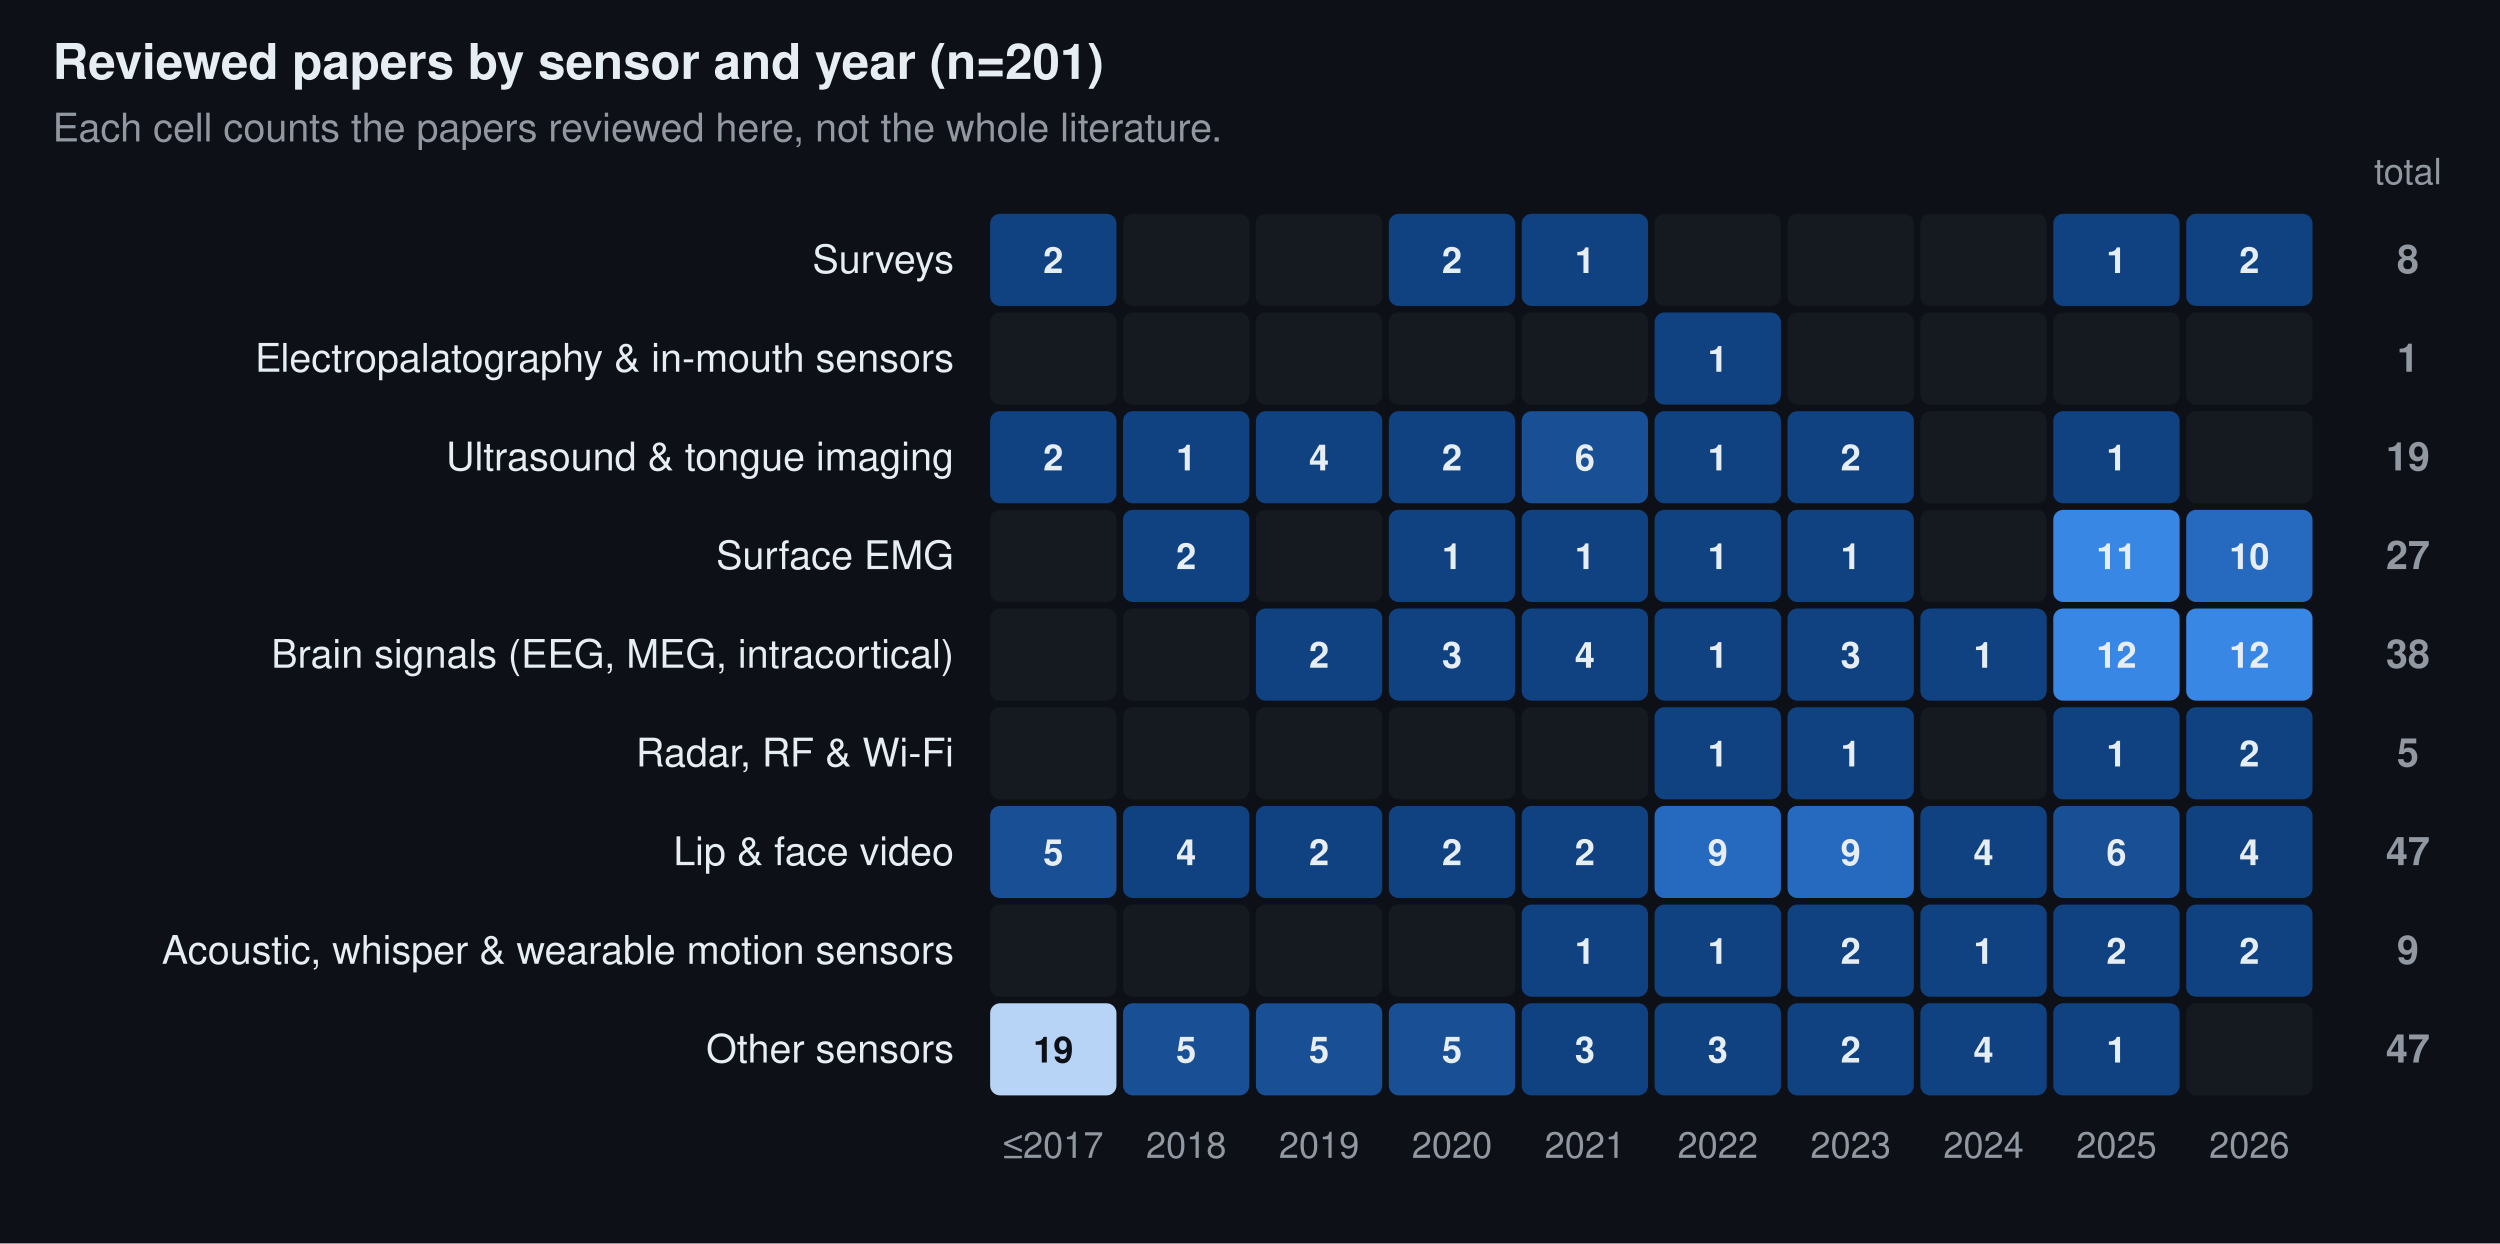
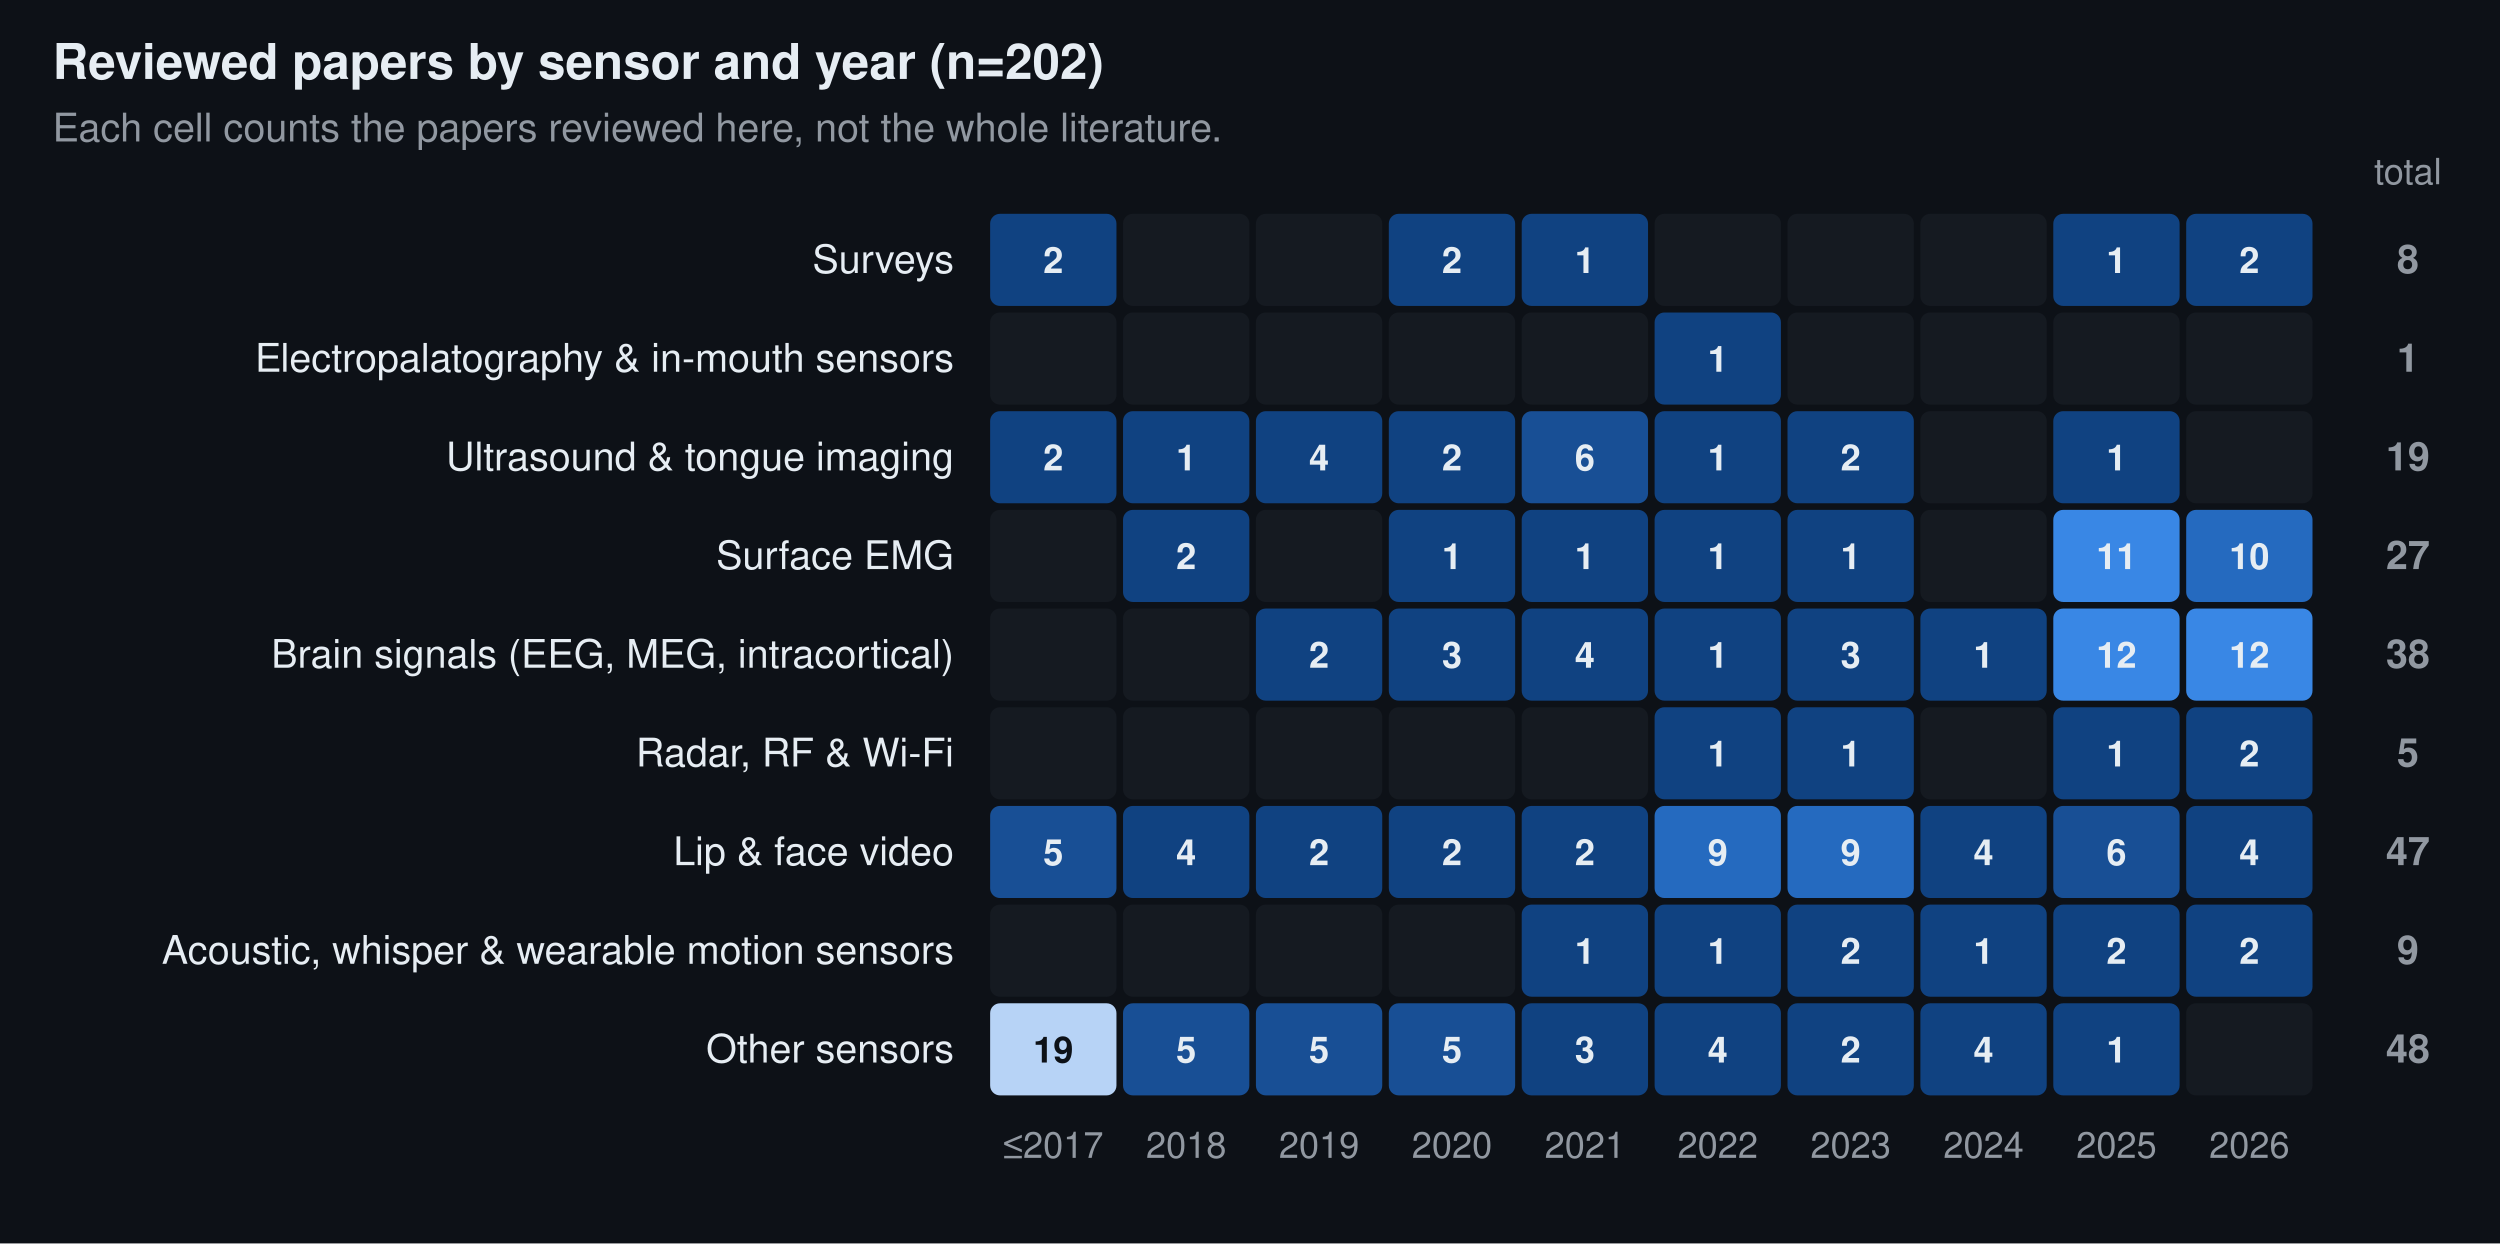
- <svg xmlns="http://www.w3.org/2000/svg" width="760" height="378" viewBox="0 0 760 378" font-family="-apple-system, BlinkMacSystemFont, 'Segoe UI', Helvetica, Arial, sans-serif" role="img" aria-label="Reviewed papers by sensor and year (n=201)">
+ <svg xmlns="http://www.w3.org/2000/svg" width="760" height="378" viewBox="0 0 760 378" font-family="-apple-system, BlinkMacSystemFont, 'Segoe UI', Helvetica, Arial, sans-serif" role="img" aria-label="Reviewed papers by sensor and year (n=202)">
  <rect width="760" height="378" fill="#0d1117" />
-   <text x="16.0" y="24.0" font-size="15" fill="#e6edf3" text-anchor="start" font-weight="600">Reviewed papers by sensor and year (n=201)</text>
+   <text x="16.0" y="24.0" font-size="15" fill="#e6edf3" text-anchor="start" font-weight="600">Reviewed papers by sensor and year (n=202)</text>
  <text x="16.0" y="43.0" font-size="12" fill="#9198a1" text-anchor="start">Each cell counts the papers reviewed here, not the whole literature.</text>
  <text x="320.2" y="352.0" font-size="11" fill="#9198a1" text-anchor="middle">≤2017</text>
  <text x="360.6" y="352.0" font-size="11" fill="#9198a1" text-anchor="middle">2018</text>
  <text x="401.0" y="352.0" font-size="11" fill="#9198a1" text-anchor="middle">2019</text>
  <text x="441.4" y="352.0" font-size="11" fill="#9198a1" text-anchor="middle">2020</text>
  <text x="481.8" y="352.0" font-size="11" fill="#9198a1" text-anchor="middle">2021</text>
  <text x="522.2" y="352.0" font-size="11" fill="#9198a1" text-anchor="middle">2022</text>
  <text x="562.6" y="352.0" font-size="11" fill="#9198a1" text-anchor="middle">2023</text>
  <text x="603.0" y="352.0" font-size="11" fill="#9198a1" text-anchor="middle">2024</text>
  <text x="643.4" y="352.0" font-size="11" fill="#9198a1" text-anchor="middle">2025</text>
  <text x="683.8" y="352.0" font-size="11" fill="#9198a1" text-anchor="middle">2026</text>
  <text x="732.0" y="56.0" font-size="11" fill="#9198a1" text-anchor="middle">total</text>
  <text x="290.0" y="83.0" font-size="12" fill="#e6edf3" text-anchor="end">Surveys</text>
  <rect x="301.0" y="65.0" width="38.4" height="28.0" rx="3" fill="#104281" />
  <text x="320.2" y="83.0" font-size="11" fill="#e6edf3" text-anchor="middle" font-weight="600">2</text>
  <rect x="341.4" y="65.0" width="38.4" height="28.0" rx="3" fill="#151a21" />
  <rect x="381.8" y="65.0" width="38.4" height="28.0" rx="3" fill="#151a21" />
  <rect x="422.2" y="65.0" width="38.4" height="28.0" rx="3" fill="#104281" />
  <text x="441.4" y="83.0" font-size="11" fill="#e6edf3" text-anchor="middle" font-weight="600">2</text>
  <rect x="462.6" y="65.0" width="38.4" height="28.0" rx="3" fill="#104281" />
  <text x="481.8" y="83.0" font-size="11" fill="#e6edf3" text-anchor="middle" font-weight="600">1</text>
  <rect x="503.0" y="65.0" width="38.4" height="28.0" rx="3" fill="#151a21" />
  <rect x="543.4" y="65.0" width="38.4" height="28.0" rx="3" fill="#151a21" />
  <rect x="583.8" y="65.0" width="38.4" height="28.0" rx="3" fill="#151a21" />
  <rect x="624.2" y="65.0" width="38.4" height="28.0" rx="3" fill="#104281" />
  <text x="643.4" y="83.0" font-size="11" fill="#e6edf3" text-anchor="middle" font-weight="600">1</text>
  <rect x="664.6" y="65.0" width="38.4" height="28.0" rx="3" fill="#104281" />
  <text x="683.8" y="83.0" font-size="11" fill="#e6edf3" text-anchor="middle" font-weight="600">2</text>
  <text x="732.0" y="83.0" font-size="12" fill="#9198a1" text-anchor="middle" font-weight="600">8</text>
  <text x="290.0" y="113.0" font-size="12" fill="#e6edf3" text-anchor="end">Electropalatography &amp; in-mouth sensors</text>
  <rect x="301.0" y="95.0" width="38.4" height="28.0" rx="3" fill="#151a21" />
  <rect x="341.4" y="95.0" width="38.4" height="28.0" rx="3" fill="#151a21" />
  <rect x="381.8" y="95.0" width="38.4" height="28.0" rx="3" fill="#151a21" />
  <rect x="422.2" y="95.0" width="38.4" height="28.0" rx="3" fill="#151a21" />
  <rect x="462.6" y="95.0" width="38.4" height="28.0" rx="3" fill="#151a21" />
  <rect x="503.0" y="95.0" width="38.4" height="28.0" rx="3" fill="#104281" />
  <text x="522.2" y="113.0" font-size="11" fill="#e6edf3" text-anchor="middle" font-weight="600">1</text>
  <rect x="543.4" y="95.0" width="38.4" height="28.0" rx="3" fill="#151a21" />
  <rect x="583.8" y="95.0" width="38.4" height="28.0" rx="3" fill="#151a21" />
  <rect x="624.2" y="95.0" width="38.4" height="28.0" rx="3" fill="#151a21" />
  <rect x="664.6" y="95.0" width="38.4" height="28.0" rx="3" fill="#151a21" />
  <text x="732.0" y="113.0" font-size="12" fill="#9198a1" text-anchor="middle" font-weight="600">1</text>
  <text x="290.0" y="143.0" font-size="12" fill="#e6edf3" text-anchor="end">Ultrasound &amp; tongue imaging</text>
  <rect x="301.0" y="125.0" width="38.4" height="28.0" rx="3" fill="#104281" />
  <text x="320.2" y="143.0" font-size="11" fill="#e6edf3" text-anchor="middle" font-weight="600">2</text>
  <rect x="341.4" y="125.0" width="38.4" height="28.0" rx="3" fill="#104281" />
  <text x="360.6" y="143.0" font-size="11" fill="#e6edf3" text-anchor="middle" font-weight="600">1</text>
  <rect x="381.8" y="125.0" width="38.4" height="28.0" rx="3" fill="#104281" />
  <text x="401.0" y="143.0" font-size="11" fill="#e6edf3" text-anchor="middle" font-weight="600">4</text>
  <rect x="422.2" y="125.0" width="38.4" height="28.0" rx="3" fill="#104281" />
  <text x="441.4" y="143.0" font-size="11" fill="#e6edf3" text-anchor="middle" font-weight="600">2</text>
  <rect x="462.6" y="125.0" width="38.4" height="28.0" rx="3" fill="#184f95" />
  <text x="481.8" y="143.0" font-size="11" fill="#e6edf3" text-anchor="middle" font-weight="600">6</text>
  <rect x="503.0" y="125.0" width="38.4" height="28.0" rx="3" fill="#104281" />
  <text x="522.2" y="143.0" font-size="11" fill="#e6edf3" text-anchor="middle" font-weight="600">1</text>
  <rect x="543.4" y="125.0" width="38.4" height="28.0" rx="3" fill="#104281" />
  <text x="562.6" y="143.0" font-size="11" fill="#e6edf3" text-anchor="middle" font-weight="600">2</text>
  <rect x="583.8" y="125.0" width="38.4" height="28.0" rx="3" fill="#151a21" />
  <rect x="624.2" y="125.0" width="38.4" height="28.0" rx="3" fill="#104281" />
  <text x="643.4" y="143.0" font-size="11" fill="#e6edf3" text-anchor="middle" font-weight="600">1</text>
  <rect x="664.6" y="125.0" width="38.4" height="28.0" rx="3" fill="#151a21" />
  <text x="732.0" y="143.0" font-size="12" fill="#9198a1" text-anchor="middle" font-weight="600">19</text>
  <text x="290.0" y="173.0" font-size="12" fill="#e6edf3" text-anchor="end">Surface EMG</text>
  <rect x="301.0" y="155.0" width="38.4" height="28.0" rx="3" fill="#151a21" />
  <rect x="341.4" y="155.0" width="38.4" height="28.0" rx="3" fill="#104281" />
  <text x="360.6" y="173.0" font-size="11" fill="#e6edf3" text-anchor="middle" font-weight="600">2</text>
  <rect x="381.8" y="155.0" width="38.4" height="28.0" rx="3" fill="#151a21" />
  <rect x="422.2" y="155.0" width="38.4" height="28.0" rx="3" fill="#104281" />
  <text x="441.4" y="173.0" font-size="11" fill="#e6edf3" text-anchor="middle" font-weight="600">1</text>
  <rect x="462.6" y="155.0" width="38.4" height="28.0" rx="3" fill="#104281" />
  <text x="481.8" y="173.0" font-size="11" fill="#e6edf3" text-anchor="middle" font-weight="600">1</text>
  <rect x="503.0" y="155.0" width="38.4" height="28.0" rx="3" fill="#104281" />
  <text x="522.2" y="173.0" font-size="11" fill="#e6edf3" text-anchor="middle" font-weight="600">1</text>
  <rect x="543.4" y="155.0" width="38.4" height="28.0" rx="3" fill="#104281" />
  <text x="562.6" y="173.0" font-size="11" fill="#e6edf3" text-anchor="middle" font-weight="600">1</text>
  <rect x="583.8" y="155.0" width="38.4" height="28.0" rx="3" fill="#151a21" />
  <rect x="624.2" y="155.0" width="38.4" height="28.0" rx="3" fill="#3987e5" />
  <text x="643.4" y="173.0" font-size="11" fill="#e6edf3" text-anchor="middle" font-weight="600">11</text>
  <rect x="664.6" y="155.0" width="38.4" height="28.0" rx="3" fill="#256abf" />
  <text x="683.8" y="173.0" font-size="11" fill="#e6edf3" text-anchor="middle" font-weight="600">10</text>
  <text x="732.0" y="173.0" font-size="12" fill="#9198a1" text-anchor="middle" font-weight="600">27</text>
  <text x="290.0" y="203.0" font-size="12" fill="#e6edf3" text-anchor="end">Brain signals (EEG, MEG, intracortical)</text>
  <rect x="301.0" y="185.0" width="38.4" height="28.0" rx="3" fill="#151a21" />
  <rect x="341.4" y="185.0" width="38.4" height="28.0" rx="3" fill="#151a21" />
  <rect x="381.8" y="185.0" width="38.4" height="28.0" rx="3" fill="#104281" />
  <text x="401.0" y="203.0" font-size="11" fill="#e6edf3" text-anchor="middle" font-weight="600">2</text>
  <rect x="422.2" y="185.0" width="38.4" height="28.0" rx="3" fill="#104281" />
  <text x="441.4" y="203.0" font-size="11" fill="#e6edf3" text-anchor="middle" font-weight="600">3</text>
  <rect x="462.6" y="185.0" width="38.4" height="28.0" rx="3" fill="#104281" />
  <text x="481.8" y="203.0" font-size="11" fill="#e6edf3" text-anchor="middle" font-weight="600">4</text>
  <rect x="503.0" y="185.0" width="38.4" height="28.0" rx="3" fill="#104281" />
  <text x="522.2" y="203.0" font-size="11" fill="#e6edf3" text-anchor="middle" font-weight="600">1</text>
  <rect x="543.4" y="185.0" width="38.4" height="28.0" rx="3" fill="#104281" />
  <text x="562.6" y="203.0" font-size="11" fill="#e6edf3" text-anchor="middle" font-weight="600">3</text>
  <rect x="583.8" y="185.0" width="38.4" height="28.0" rx="3" fill="#104281" />
  <text x="603.0" y="203.0" font-size="11" fill="#e6edf3" text-anchor="middle" font-weight="600">1</text>
  <rect x="624.2" y="185.0" width="38.4" height="28.0" rx="3" fill="#3987e5" />
  <text x="643.4" y="203.0" font-size="11" fill="#e6edf3" text-anchor="middle" font-weight="600">12</text>
  <rect x="664.6" y="185.0" width="38.4" height="28.0" rx="3" fill="#3987e5" />
  <text x="683.8" y="203.0" font-size="11" fill="#e6edf3" text-anchor="middle" font-weight="600">12</text>
  <text x="732.0" y="203.0" font-size="12" fill="#9198a1" text-anchor="middle" font-weight="600">38</text>
  <text x="290.0" y="233.0" font-size="12" fill="#e6edf3" text-anchor="end">Radar, RF &amp; Wi-Fi</text>
  <rect x="301.0" y="215.0" width="38.4" height="28.0" rx="3" fill="#151a21" />
  <rect x="341.4" y="215.0" width="38.4" height="28.0" rx="3" fill="#151a21" />
  <rect x="381.8" y="215.0" width="38.4" height="28.0" rx="3" fill="#151a21" />
  <rect x="422.2" y="215.0" width="38.4" height="28.0" rx="3" fill="#151a21" />
  <rect x="462.6" y="215.0" width="38.4" height="28.0" rx="3" fill="#151a21" />
  <rect x="503.0" y="215.0" width="38.4" height="28.0" rx="3" fill="#104281" />
  <text x="522.2" y="233.0" font-size="11" fill="#e6edf3" text-anchor="middle" font-weight="600">1</text>
  <rect x="543.4" y="215.0" width="38.4" height="28.0" rx="3" fill="#104281" />
  <text x="562.6" y="233.0" font-size="11" fill="#e6edf3" text-anchor="middle" font-weight="600">1</text>
  <rect x="583.8" y="215.0" width="38.4" height="28.0" rx="3" fill="#151a21" />
  <rect x="624.2" y="215.0" width="38.4" height="28.0" rx="3" fill="#104281" />
  <text x="643.4" y="233.0" font-size="11" fill="#e6edf3" text-anchor="middle" font-weight="600">1</text>
  <rect x="664.6" y="215.0" width="38.4" height="28.0" rx="3" fill="#104281" />
  <text x="683.8" y="233.0" font-size="11" fill="#e6edf3" text-anchor="middle" font-weight="600">2</text>
  <text x="732.0" y="233.0" font-size="12" fill="#9198a1" text-anchor="middle" font-weight="600">5</text>
  <text x="290.0" y="263.0" font-size="12" fill="#e6edf3" text-anchor="end">Lip &amp; face video</text>
  <rect x="301.0" y="245.0" width="38.4" height="28.0" rx="3" fill="#184f95" />
  <text x="320.2" y="263.0" font-size="11" fill="#e6edf3" text-anchor="middle" font-weight="600">5</text>
  <rect x="341.4" y="245.0" width="38.4" height="28.0" rx="3" fill="#104281" />
  <text x="360.6" y="263.0" font-size="11" fill="#e6edf3" text-anchor="middle" font-weight="600">4</text>
  <rect x="381.8" y="245.0" width="38.4" height="28.0" rx="3" fill="#104281" />
  <text x="401.0" y="263.0" font-size="11" fill="#e6edf3" text-anchor="middle" font-weight="600">2</text>
  <rect x="422.2" y="245.0" width="38.4" height="28.0" rx="3" fill="#104281" />
  <text x="441.4" y="263.0" font-size="11" fill="#e6edf3" text-anchor="middle" font-weight="600">2</text>
  <rect x="462.6" y="245.0" width="38.4" height="28.0" rx="3" fill="#104281" />
  <text x="481.8" y="263.0" font-size="11" fill="#e6edf3" text-anchor="middle" font-weight="600">2</text>
  <rect x="503.0" y="245.0" width="38.4" height="28.0" rx="3" fill="#256abf" />
  <text x="522.2" y="263.0" font-size="11" fill="#e6edf3" text-anchor="middle" font-weight="600">9</text>
  <rect x="543.4" y="245.0" width="38.4" height="28.0" rx="3" fill="#256abf" />
  <text x="562.6" y="263.0" font-size="11" fill="#e6edf3" text-anchor="middle" font-weight="600">9</text>
  <rect x="583.8" y="245.0" width="38.4" height="28.0" rx="3" fill="#104281" />
  <text x="603.0" y="263.0" font-size="11" fill="#e6edf3" text-anchor="middle" font-weight="600">4</text>
  <rect x="624.2" y="245.0" width="38.4" height="28.0" rx="3" fill="#184f95" />
  <text x="643.4" y="263.0" font-size="11" fill="#e6edf3" text-anchor="middle" font-weight="600">6</text>
  <rect x="664.6" y="245.0" width="38.4" height="28.0" rx="3" fill="#104281" />
  <text x="683.8" y="263.0" font-size="11" fill="#e6edf3" text-anchor="middle" font-weight="600">4</text>
  <text x="732.0" y="263.0" font-size="12" fill="#9198a1" text-anchor="middle" font-weight="600">47</text>
  <text x="290.0" y="293.0" font-size="12" fill="#e6edf3" text-anchor="end">Acoustic, whisper &amp; wearable motion sensors</text>
  <rect x="301.0" y="275.0" width="38.4" height="28.0" rx="3" fill="#151a21" />
  <rect x="341.4" y="275.0" width="38.4" height="28.0" rx="3" fill="#151a21" />
  <rect x="381.8" y="275.0" width="38.4" height="28.0" rx="3" fill="#151a21" />
  <rect x="422.2" y="275.0" width="38.4" height="28.0" rx="3" fill="#151a21" />
  <rect x="462.6" y="275.0" width="38.4" height="28.0" rx="3" fill="#104281" />
  <text x="481.8" y="293.0" font-size="11" fill="#e6edf3" text-anchor="middle" font-weight="600">1</text>
  <rect x="503.0" y="275.0" width="38.4" height="28.0" rx="3" fill="#104281" />
  <text x="522.2" y="293.0" font-size="11" fill="#e6edf3" text-anchor="middle" font-weight="600">1</text>
  <rect x="543.4" y="275.0" width="38.4" height="28.0" rx="3" fill="#104281" />
  <text x="562.6" y="293.0" font-size="11" fill="#e6edf3" text-anchor="middle" font-weight="600">2</text>
  <rect x="583.8" y="275.0" width="38.4" height="28.0" rx="3" fill="#104281" />
  <text x="603.0" y="293.0" font-size="11" fill="#e6edf3" text-anchor="middle" font-weight="600">1</text>
  <rect x="624.2" y="275.0" width="38.4" height="28.0" rx="3" fill="#104281" />
  <text x="643.4" y="293.0" font-size="11" fill="#e6edf3" text-anchor="middle" font-weight="600">2</text>
  <rect x="664.6" y="275.0" width="38.4" height="28.0" rx="3" fill="#104281" />
  <text x="683.8" y="293.0" font-size="11" fill="#e6edf3" text-anchor="middle" font-weight="600">2</text>
  <text x="732.0" y="293.0" font-size="12" fill="#9198a1" text-anchor="middle" font-weight="600">9</text>
  <text x="290.0" y="323.0" font-size="12" fill="#e6edf3" text-anchor="end">Other sensors</text>
  <rect x="301.0" y="305.0" width="38.4" height="28.0" rx="3" fill="#b7d3f6" />
  <text x="320.2" y="323.0" font-size="11" fill="#0d1117" text-anchor="middle" font-weight="600">19</text>
  <rect x="341.4" y="305.0" width="38.4" height="28.0" rx="3" fill="#184f95" />
  <text x="360.6" y="323.0" font-size="11" fill="#e6edf3" text-anchor="middle" font-weight="600">5</text>
  <rect x="381.8" y="305.0" width="38.4" height="28.0" rx="3" fill="#184f95" />
  <text x="401.0" y="323.0" font-size="11" fill="#e6edf3" text-anchor="middle" font-weight="600">5</text>
  <rect x="422.2" y="305.0" width="38.4" height="28.0" rx="3" fill="#184f95" />
  <text x="441.4" y="323.0" font-size="11" fill="#e6edf3" text-anchor="middle" font-weight="600">5</text>
  <rect x="462.6" y="305.0" width="38.4" height="28.0" rx="3" fill="#104281" />
  <text x="481.8" y="323.0" font-size="11" fill="#e6edf3" text-anchor="middle" font-weight="600">3</text>
  <rect x="503.0" y="305.0" width="38.4" height="28.0" rx="3" fill="#104281" />
-   <text x="522.2" y="323.0" font-size="11" fill="#e6edf3" text-anchor="middle" font-weight="600">3</text>
+   <text x="522.2" y="323.0" font-size="11" fill="#e6edf3" text-anchor="middle" font-weight="600">4</text>
  <rect x="543.4" y="305.0" width="38.4" height="28.0" rx="3" fill="#104281" />
  <text x="562.6" y="323.0" font-size="11" fill="#e6edf3" text-anchor="middle" font-weight="600">2</text>
  <rect x="583.8" y="305.0" width="38.4" height="28.0" rx="3" fill="#104281" />
  <text x="603.0" y="323.0" font-size="11" fill="#e6edf3" text-anchor="middle" font-weight="600">4</text>
  <rect x="624.2" y="305.0" width="38.4" height="28.0" rx="3" fill="#104281" />
  <text x="643.4" y="323.0" font-size="11" fill="#e6edf3" text-anchor="middle" font-weight="600">1</text>
  <rect x="664.6" y="305.0" width="38.4" height="28.0" rx="3" fill="#151a21" />
-   <text x="732.0" y="323.0" font-size="12" fill="#9198a1" text-anchor="middle" font-weight="600">47</text>
+   <text x="732.0" y="323.0" font-size="12" fill="#9198a1" text-anchor="middle" font-weight="600">48</text>
</svg>
